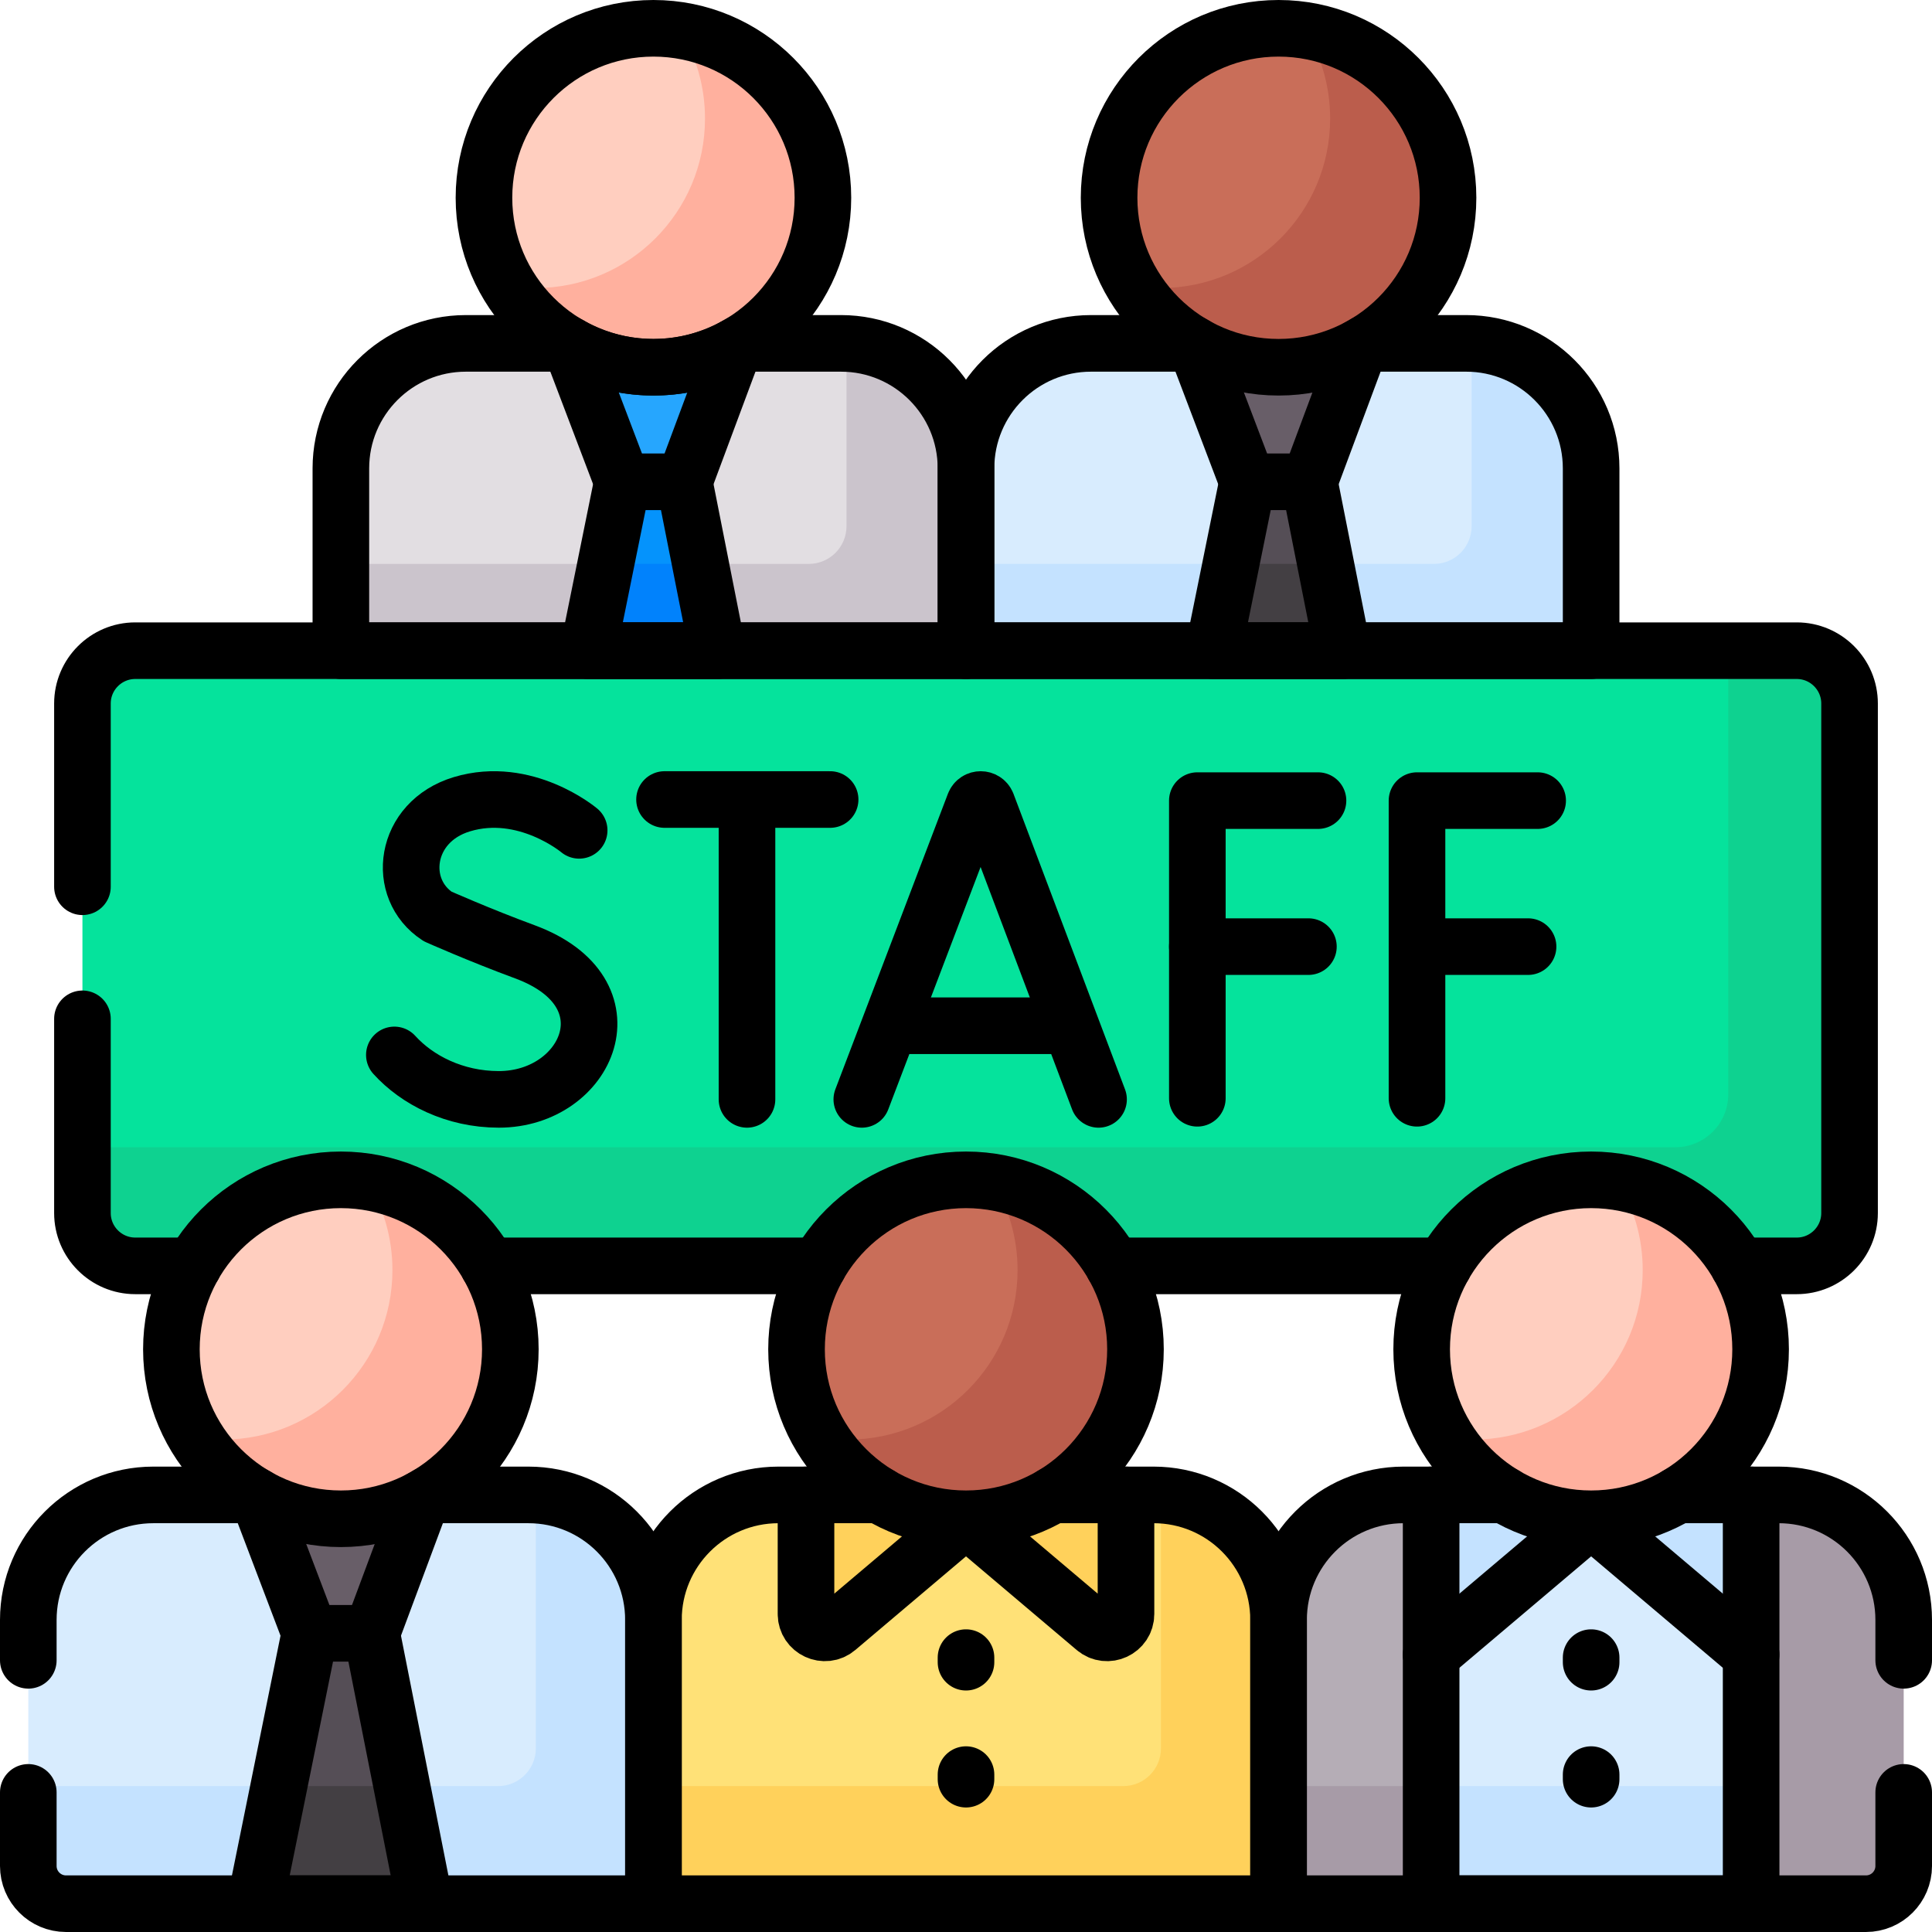
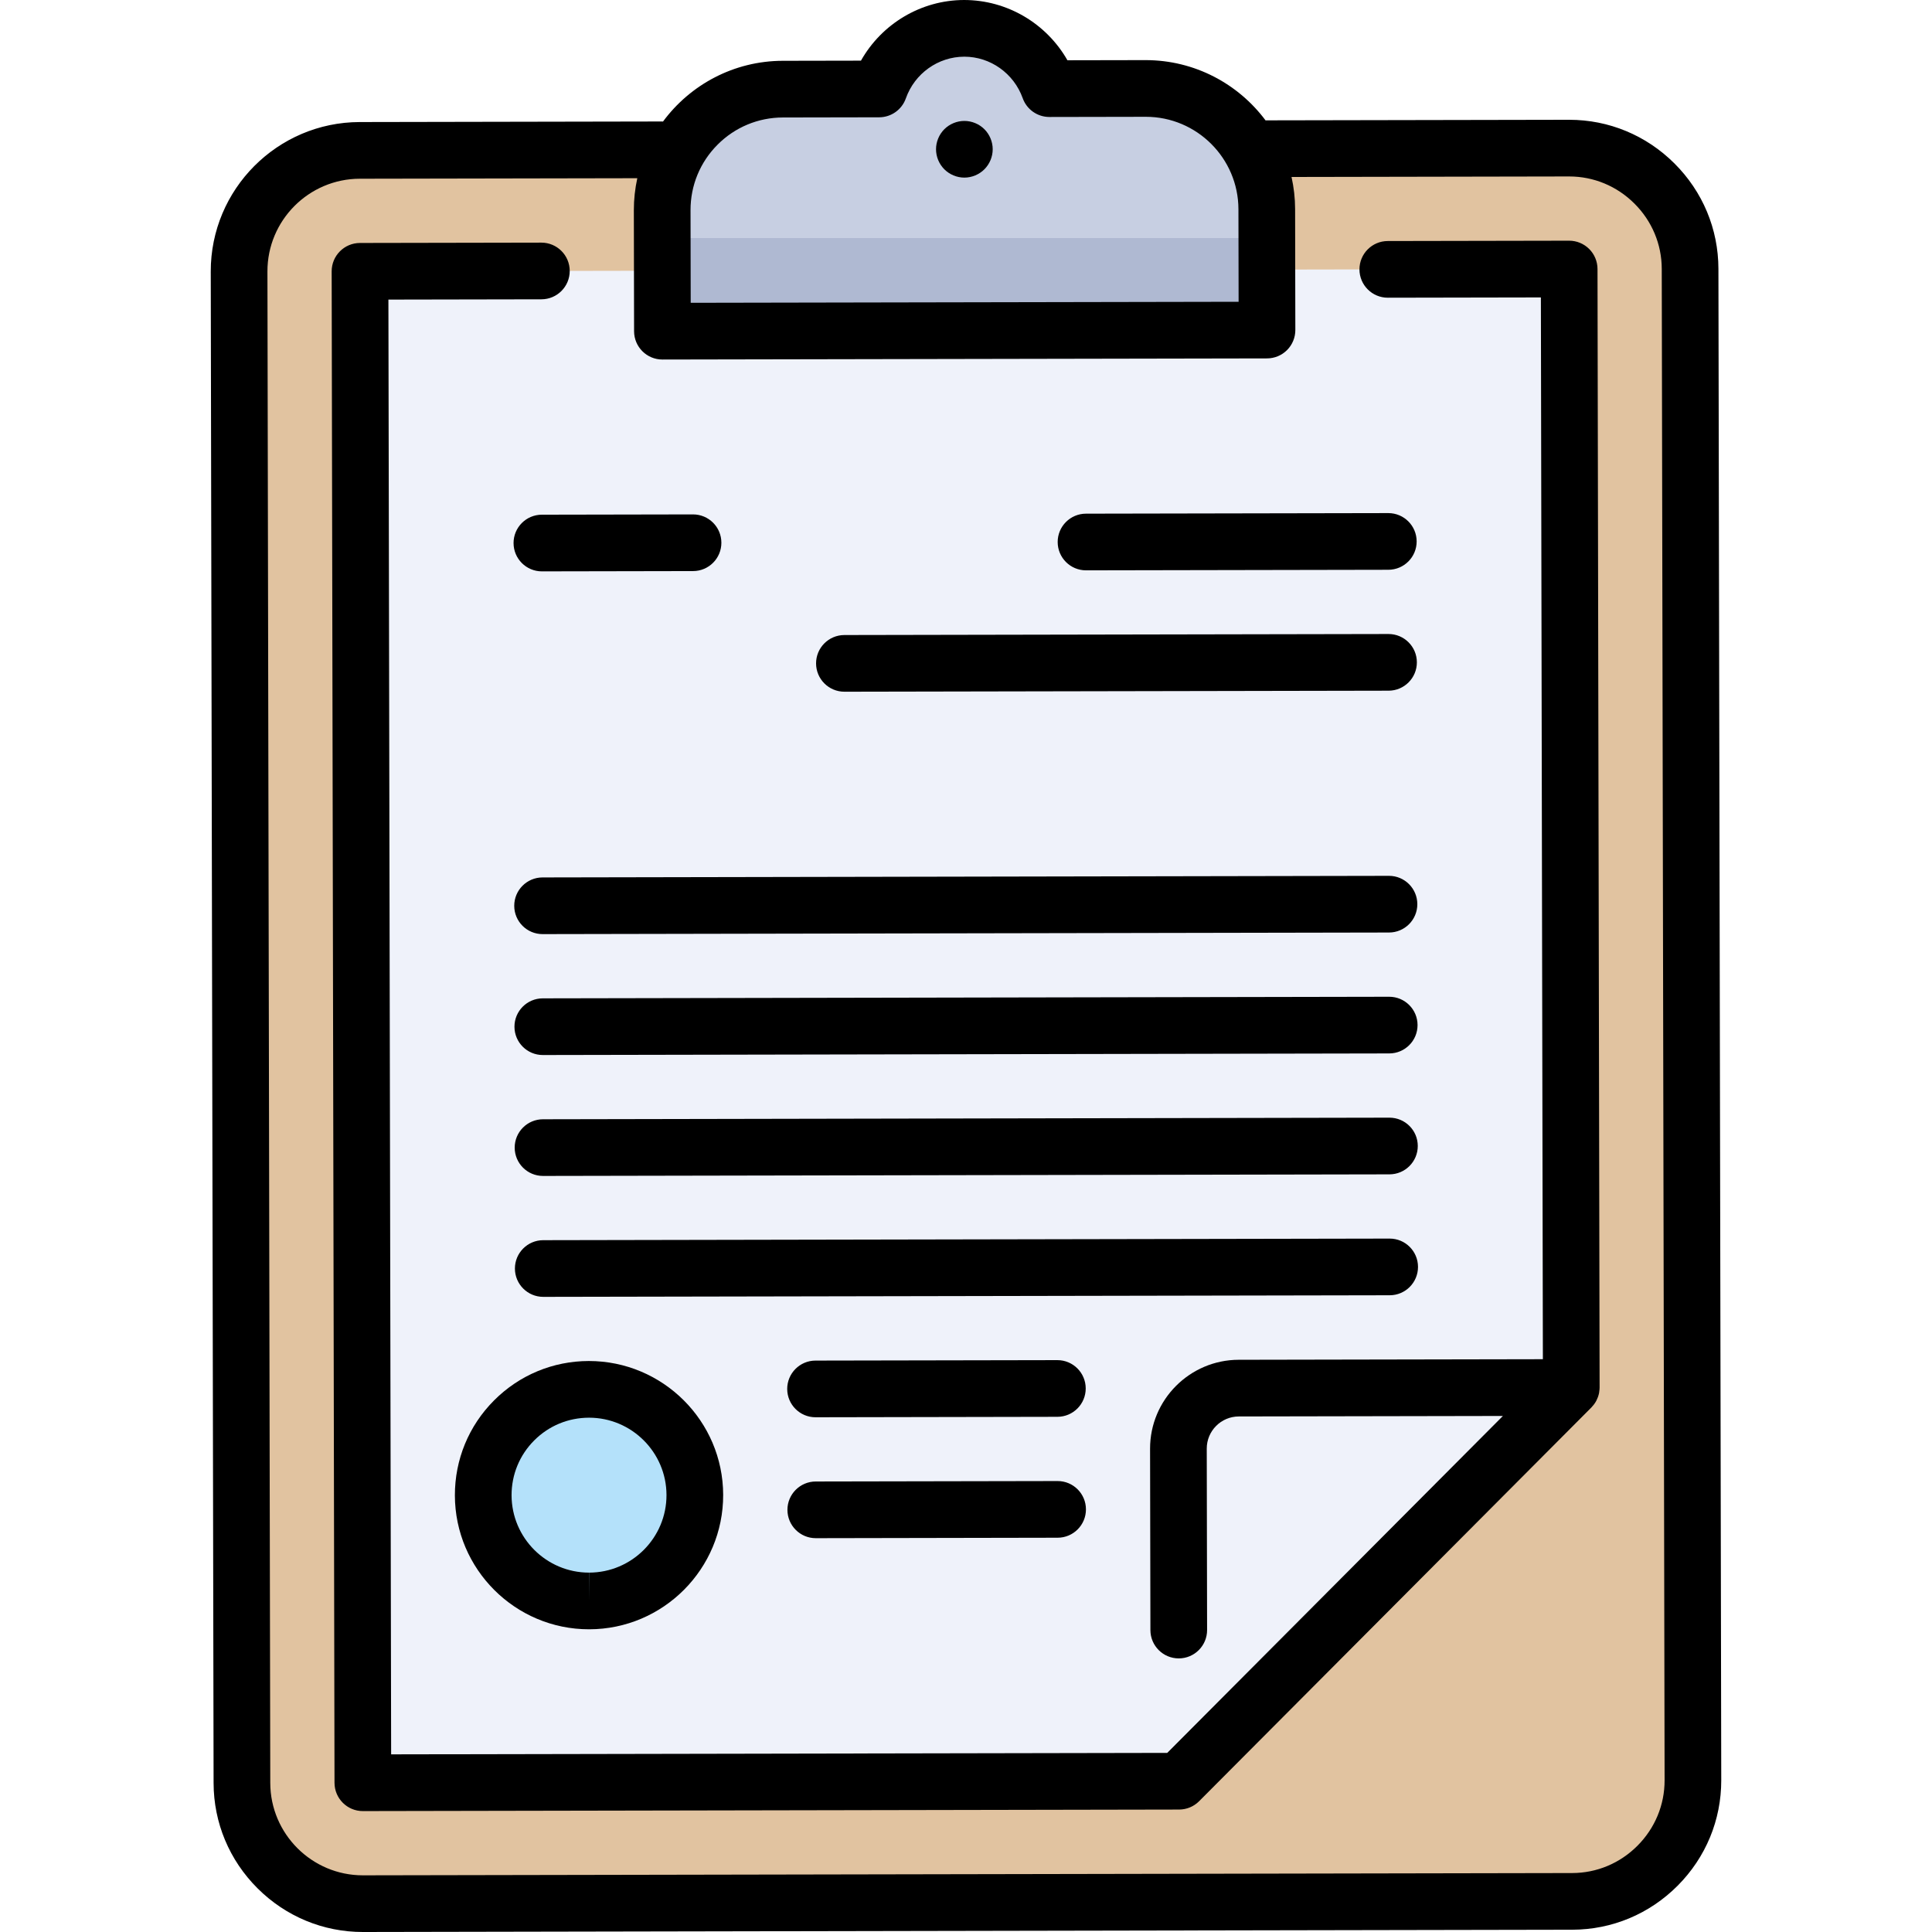
- <svg xmlns="http://www.w3.org/2000/svg" version="1.1" id="Capa_1" x="0px" y="0px" viewBox="0 0 512 512" style="enable-background:new 0 0 512 512;" xml:space="preserve">
-   <g>
-     <g>
-       <g>
-         <g>
-           <g>
-             <path style="fill:#D8ECFE;" d="M421.667,172.439v-48.308c0-18.299-14.834-33.133-33.133-33.133h-99.4       c-18.299,0-33.133,14.834-33.133,33.133v48.308H421.667z" />
-             <path style="fill:#C4E2FF;" d="M390,91.035v48.406c0,5.523-4.477,10-10,10H256v22.998h165.667v-48.308       C421.667,106.324,407.618,91.803,390,91.035z" />
-             <polygon style="fill:#685E68;" points="316.686,90.998 330.623,127.677 331.44,128.677 346.155,128.677 346.991,127.677 &#10;&#09;&#09;&#09;&#09;&#09;&#09;360.658,90.998 &#09;&#09;&#09;&#09;&#09;" />
-             <path style="fill:#05E39C;" d="M35.847,335.467c-7.72,0-14-6.28-14-14V186.439c0-7.72,6.28-14,14-14h440.306       c7.72,0,14,6.28,14,14v135.028c0,7.72-6.28,14-14,14H35.847z" />
-             <path style="fill:#0ED290;" d="M476.153,172.439H458v117.588c0,7.72-6.28,14-14,14H21.847v17.439c0,7.72,6.28,14,14,14h440.306       c7.72,0,14-6.28,14-14V186.439C490.153,178.72,483.873,172.439,476.153,172.439z" />
-             <polygon style="fill:#554E56;" points="355.846,172.439 346.991,127.677 330.623,127.677 321.55,172.439 &#09;&#09;&#09;&#09;&#09;" />
-             <polygon style="fill:#433F43;" points="326.211,149.441 321.55,172.439 355.846,172.439 351.296,149.441 &#09;&#09;&#09;&#09;&#09;" />
-             <circle style="fill:#C96E59;" cx="338.833" cy="52.412" r="44.912" />
-             <g>
-               <path style="fill:#E2DEE2;" d="M256,172.439v-48.308c0-18.299-14.834-33.133-33.133-33.133h-99.4        c-18.299,0-33.133,14.834-33.133,33.133v48.308H256z" />
-               <path style="fill:#CBC4CC;" d="M224.333,91.035v48.406c0,5.523-4.477,10-10,10h-124v22.998H256v-48.308        C256,106.324,241.951,91.803,224.333,91.035z" />
-               <polygon style="fill:#26A6FE;" points="151.019,90.998 164.956,127.677 165.774,128.677 180.488,128.677 181.324,127.677 &#10;&#09;&#09;&#09;&#09;&#09;&#09;&#09;194.992,90.998 &#09;&#09;&#09;&#09;&#09;&#09;" />
-               <polygon style="fill:#0593FC;" points="190.179,172.439 181.324,127.677 164.956,127.677 155.883,172.439 &#09;&#09;&#09;&#09;&#09;&#09;" />
-               <polygon style="fill:#0182FC;" points="160.545,149.441 155.883,172.439 190.179,172.439 185.63,149.441 &#09;&#09;&#09;&#09;&#09;&#09;" />
-               <circle style="fill:#FFCEBF;" cx="173.167" cy="52.412" r="44.912" />
-             </g>
-           </g>
-           <g>
-             <g>
-               <path style="fill:#D8ECFE;" d="M140.033,396.166h-99.4C22.334,396.166,7.5,411,7.5,429.299V494.5c0,5.523,4.477,10,10,10        h155.667v-75.201C173.167,411,158.332,396.166,140.033,396.166z" />
-               <path style="fill:#C4E2FF;" d="M142,396.229v67.105c0,5.523-4.477,10-10,10H7.5V494.5c0,5.523,4.477,10,10,10h155.667v-75.201        C173.167,411.661,159.383,397.247,142,396.229z" />
-               <circle style="fill:#FFCEBF;" cx="90.333" cy="357.58" r="44.912" />
-               <polygon style="fill:#685E68;" points="68.186,396.166 82.123,432.844 82.94,433.844 97.655,433.844 98.491,432.844 &#10;&#09;&#09;&#09;&#09;&#09;&#09;&#09;112.158,396.166 &#09;&#09;&#09;&#09;&#09;&#09;" />
-               <polygon style="fill:#554E56;" points="112.666,504.5 98.491,432.844 82.123,432.844 67.6,504.5 &#09;&#09;&#09;&#09;&#09;&#09;" />
-               <polygon style="fill:#433F43;" points="73.916,473.334 67.6,504.5 112.666,504.5 106.501,473.334 &#09;&#09;&#09;&#09;&#09;&#09;" />
-             </g>
-             <g>
-               <path style="fill:#FFE177;" d="M305.7,396.166h-99.4c-18.299,0-33.133,14.834-33.133,33.133V504.5h165.667v-75.201        C338.833,411,323.999,396.166,305.7,396.166z" />
-               <path style="fill:#FFD15B;" d="M307.667,396.229v67.105c0,5.523-4.477,10-10,10h-124.5V504.5h165.667v-75.201        C338.833,411.661,325.049,397.247,307.667,396.229z" />
-               <path style="fill:#FFD15B;" d="M256,402.627l34.171,28.911c3.25,2.749,8.229,0.44,8.229-3.817l0-31.554h-84.802l0,31.554        c0,4.257,4.98,6.566,8.229,3.817L256,402.627z" />
-               <circle style="fill:#C96E59;" cx="256" cy="357.58" r="44.912" />
-             </g>
-             <g>
-               <g>
-                 <path style="fill:#B5ADB6;" d="M380.266,396.166h-8.299c-18.299,0-33.133,14.834-33.133,33.133V504.5h41.432V396.166z" />
-                 <path style="fill:#A79BA7;" d="M471.367,396.166h-8.299V504.5H494.5c5.523,0,10-4.477,10-10v-65.201         C504.5,411,489.666,396.166,471.367,396.166z" />
-               </g>
-               <rect x="338.833" y="473.334" style="fill:#A79BA7;" width="40.432" height="31.166" />
-               <rect x="379.266" y="396.166" style="fill:#D8ECFE;" width="84.802" height="108.334" />
-               <rect x="379.266" y="473.334" style="fill:#C4E2FF;" width="84.802" height="31.166" />
-               <polygon style="fill:#C4E2FF;" points="421.667,402.627 464.068,438.5 464.068,396.166 379.266,396.166 379.266,438.5 &#09;&#09;&#09;&#09;&#09;&#09;&#10;&#09;&#09;&#09;&#09;&#09;&#09;&#09;" />
-               <circle style="fill:#FFCEBF;" cx="421.667" cy="357.58" r="44.912" />
-             </g>
-           </g>
-         </g>
-         <path style="fill:#BB5D4C;" d="M345.957,8.068c4.15,6.804,6.543,14.798,6.543,23.352c0,24.804-20.108,44.912-44.912,44.912     c-2.425,0-4.803-0.198-7.124-0.568c7.885,12.928,22.119,21.561,38.37,21.561c24.804,0,44.912-20.108,44.912-44.912     C383.746,30.033,367.375,11.483,345.957,8.068z" />
-         <path style="fill:#FFB09E;" d="M180.291,8.068c4.15,6.804,6.543,14.798,6.543,23.352c0,24.804-20.108,44.912-44.912,44.912     c-2.425,0-4.803-0.198-7.124-0.568c7.885,12.928,22.119,21.561,38.37,21.561c24.804,0,44.912-20.108,44.912-44.912     C218.079,30.033,201.709,11.483,180.291,8.068z" />
-         <path style="fill:#FFB09E;" d="M428.791,313.236c4.15,6.804,6.543,14.798,6.543,23.352c0,24.804-20.108,44.912-44.912,44.912     c-2.425,0-4.803-0.198-7.124-0.568c7.885,12.928,22.119,21.561,38.37,21.561c24.804,0,44.912-20.108,44.912-44.912     C466.579,335.201,450.209,316.651,428.791,313.236z" />
-         <path style="fill:#BB5D4C;" d="M263.124,313.236c4.15,6.804,6.543,14.798,6.543,23.352c0,24.804-20.108,44.912-44.912,44.912     c-2.425,0-4.803-0.198-7.124-0.568c7.885,12.928,22.119,21.561,38.37,21.561c24.804,0,44.912-20.108,44.912-44.912     C300.912,335.201,284.542,316.651,263.124,313.236z" />
-         <path style="fill:#FFB09E;" d="M97.457,313.236c4.15,6.804,6.543,14.798,6.543,23.352c0,24.804-20.108,44.912-44.912,44.912     c-2.425,0-4.803-0.198-7.124-0.568c7.885,12.928,22.119,21.561,38.37,21.561c24.804,0,44.912-20.108,44.912-44.912     C135.246,335.201,118.875,316.651,97.457,313.236z" />
-       </g>
-     </g>
-     <g>
-       <g>
-         <g>
-           <path style="fill:none;stroke:#000000;stroke-width:15;stroke-linecap:round;stroke-linejoin:round;stroke-miterlimit:10;" d="      M315.85,90.998h-26.717c-18.299,0-33.133,14.834-33.133,33.133v48.308h165.667v-48.308c0-18.299-14.834-33.133-33.133-33.133      h-26.717" />
-           <line style="fill:none;stroke:#000000;stroke-width:15;stroke-linecap:round;stroke-linejoin:round;stroke-miterlimit:10;" x1="295.086" y1="335.467" x2="382.58" y2="335.467" />
-           <line style="fill:none;stroke:#000000;stroke-width:15;stroke-linecap:round;stroke-linejoin:round;stroke-miterlimit:10;" x1="129.42" y1="335.467" x2="216.914" y2="335.467" />
-           <path style="fill:none;stroke:#000000;stroke-width:15;stroke-linecap:round;stroke-linejoin:round;stroke-miterlimit:10;" d="      M21.847,270v51.467c0,7.72,6.28,14,14,14h15.4" />
-           <path style="fill:none;stroke:#000000;stroke-width:15;stroke-linecap:round;stroke-linejoin:round;stroke-miterlimit:10;" d="      M460.753,335.467h15.4c7.72,0,14-6.28,14-14V186.439c0-7.72-6.28-14-14-14H35.847c-7.72,0-14,6.28-14,14V235" />
-           <polygon style="fill:none;stroke:#000000;stroke-width:15;stroke-linecap:round;stroke-linejoin:round;stroke-miterlimit:10;" points="&#10;&#09;&#09;&#09;&#09;&#09;355.846,172.439 346.991,127.677 330.623,127.677 321.55,172.439 &#09;&#09;&#09;&#09;" />
-           <path style="fill:none;stroke:#000000;stroke-width:15;stroke-linecap:round;stroke-linejoin:round;stroke-miterlimit:10;" d="      M222.867,90.998H196.15c-6.724,4.014-14.582,6.326-22.983,6.326c-8.4,0-16.258-2.312-22.983-6.326h-26.717      c-18.299,0-33.133,14.834-33.133,33.133v48.308H256v-48.308C256,105.832,241.166,90.998,222.867,90.998z" />
-           <line style="fill:none;stroke:#000000;stroke-width:15;stroke-linecap:round;stroke-linejoin:round;stroke-miterlimit:10;" x1="151.252" y1="91.613" x2="164.956" y2="127.677" />
-           <line style="fill:none;stroke:#000000;stroke-width:15;stroke-linecap:round;stroke-linejoin:round;stroke-miterlimit:10;" x1="181.324" y1="127.677" x2="194.676" y2="91.845" />
-           <polygon style="fill:none;stroke:#000000;stroke-width:15;stroke-linecap:round;stroke-linejoin:round;stroke-miterlimit:10;" points="&#10;&#09;&#09;&#09;&#09;&#09;190.179,172.439 181.324,127.677 164.956,127.677 155.883,172.439 &#09;&#09;&#09;&#09;" />
-           <path style="fill:none;stroke:#000000;stroke-width:15;stroke-linecap:round;stroke-linejoin:round;stroke-miterlimit:10;" d="      M228.387,291.345l29.839-78.346c0.61-1.491,2.72-1.493,3.333-0.003l29.568,78.35" />
-           <line style="fill:none;stroke:#000000;stroke-width:15;stroke-linecap:round;stroke-linejoin:round;stroke-miterlimit:10;" x1="237.693" y1="271.833" x2="281.971" y2="271.833" />
-           <polyline style="fill:none;stroke:#000000;stroke-width:15;stroke-linecap:round;stroke-linejoin:round;stroke-miterlimit:10;" points="&#10;&#09;&#09;&#09;&#09;&#09;349.282,212.171 317.31,212.171 317.31,291.054 &#09;&#09;&#09;&#09;" />
-           <line style="fill:none;stroke:#000000;stroke-width:15;stroke-linecap:round;stroke-linejoin:round;stroke-miterlimit:10;" x1="317.31" y1="250.865" x2="346.742" y2="250.865" />
-           <polyline style="fill:none;stroke:#000000;stroke-width:15;stroke-linecap:round;stroke-linejoin:round;stroke-miterlimit:10;" points="&#10;&#09;&#09;&#09;&#09;&#09;407.493,212.171 375.521,212.171 375.521,291.054 &#09;&#09;&#09;&#09;" />
-           <line style="fill:none;stroke:#000000;stroke-width:15;stroke-linecap:round;stroke-linejoin:round;stroke-miterlimit:10;" x1="375.521" y1="250.865" x2="404.953" y2="250.865" />
-           <path style="fill:none;stroke:#000000;stroke-width:15;stroke-linecap:round;stroke-linejoin:round;stroke-miterlimit:10;" d="      M153.485,220.049c0,0-14.259-11.986-31.074-6.921c-15.44,4.651-17.599,22.454-6.429,29.737c0,0,10.961,4.89,23.118,9.374      c29.264,10.794,16.658,39.106-6.9,39.106c-11.798,0-21.699-5.166-27.692-11.779" />
-           <line style="fill:none;stroke:#000000;stroke-width:15;stroke-linecap:round;stroke-linejoin:round;stroke-miterlimit:10;" x1="176.107" y1="211.88" x2="219.992" y2="211.88" />
-           <line style="fill:none;stroke:#000000;stroke-width:15;stroke-linecap:round;stroke-linejoin:round;stroke-miterlimit:10;" x1="197.961" y1="214.417" x2="197.961" y2="291.345" />
-           <path style="fill:none;stroke:#000000;stroke-width:15;stroke-linecap:round;stroke-linejoin:round;stroke-miterlimit:10;" d="      M67.35,396.166H40.633C22.334,396.166,7.5,411,7.5,429.299V440" />
-           <path style="fill:none;stroke:#000000;stroke-width:15;stroke-linecap:round;stroke-linejoin:round;stroke-miterlimit:10;" d="      M7.5,475v19.5c0,5.523,4.477,10,10,10h155.667v-75.201c0-18.299-14.834-33.133-33.133-33.133h-26.717" />
-           <line style="fill:none;stroke:#000000;stroke-width:15;stroke-linecap:round;stroke-linejoin:round;stroke-miterlimit:10;" x1="98.491" y1="432.844" x2="111.843" y2="397.013" />
-           <line style="fill:none;stroke:#000000;stroke-width:15;stroke-linecap:round;stroke-linejoin:round;stroke-miterlimit:10;" x1="68.419" y1="396.78" x2="82.123" y2="432.844" />
-           <polygon style="fill:none;stroke:#000000;stroke-width:15;stroke-linecap:round;stroke-linejoin:round;stroke-miterlimit:10;" points="&#10;&#09;&#09;&#09;&#09;&#09;112.666,504.5 98.491,432.844 82.123,432.844 67.6,504.5 &#09;&#09;&#09;&#09;" />
-           <path style="fill:none;stroke:#000000;stroke-width:15;stroke-linecap:round;stroke-linejoin:round;stroke-miterlimit:10;" d="      M233.017,396.166H206.3c-18.299,0-33.133,14.834-33.133,33.133V504.5h165.667v-75.201c0-18.299-14.834-33.133-33.133-33.133      h-26.717" />
-           <path style="fill:none;stroke:#000000;stroke-width:15;stroke-linecap:round;stroke-linejoin:round;stroke-miterlimit:10;" d="      M213.599,396.166v31.554c0,4.257,4.98,6.567,8.229,3.817L256,402.627l34.171,28.911c3.25,2.75,8.229,0.44,8.229-3.817v-31.554" />
-           <g>
-             <line style="fill:none;stroke:#000000;stroke-width:15;stroke-linecap:round;stroke-linejoin:round;stroke-miterlimit:10;" x1="256" y1="439.289" x2="256" y2="440.5" />
-             <line style="fill:none;stroke:#000000;stroke-width:15;stroke-linecap:round;stroke-linejoin:round;stroke-miterlimit:10;" x1="256" y1="470.289" x2="256" y2="471.5" />
-           </g>
-           <path style="fill:none;stroke:#000000;stroke-width:15;stroke-linecap:round;stroke-linejoin:round;stroke-miterlimit:10;" d="      M398.684,396.166h-26.717c-18.299,0-33.133,14.834-33.133,33.133V504.5H494.5c5.523,0,10-4.477,10-10V475" />
-           <path style="fill:none;stroke:#000000;stroke-width:15;stroke-linecap:round;stroke-linejoin:round;stroke-miterlimit:10;" d="      M504.5,440v-10.701c0-18.299-14.834-33.133-33.133-33.133H444.65" />
-           <polyline style="fill:none;stroke:#000000;stroke-width:15;stroke-linecap:round;stroke-linejoin:round;stroke-miterlimit:10;" points="&#10;&#09;&#09;&#09;&#09;&#09;379.266,396.166 379.266,504.5 464.068,504.5 464.068,396.166 &#09;&#09;&#09;&#09;" />
-           <polyline style="fill:none;stroke:#000000;stroke-width:15;stroke-linecap:round;stroke-linejoin:round;stroke-miterlimit:10;" points="&#10;&#09;&#09;&#09;&#09;&#09;379.266,438.5 421.667,402.627 464.068,438.5 &#09;&#09;&#09;&#09;" />
-           <g>
-             <line style="fill:none;stroke:#000000;stroke-width:15;stroke-linecap:round;stroke-linejoin:round;stroke-miterlimit:10;" x1="421.667" y1="439.289" x2="421.667" y2="440.5" />
-             <line style="fill:none;stroke:#000000;stroke-width:15;stroke-linecap:round;stroke-linejoin:round;stroke-miterlimit:10;" x1="421.667" y1="470.289" x2="421.667" y2="471.5" />
-           </g>
-           <circle style="fill:none;stroke:#000000;stroke-width:15;stroke-linecap:round;stroke-linejoin:round;stroke-miterlimit:10;" cx="173.167" cy="52.412" r="44.912" />
-           <line style="fill:none;stroke:#000000;stroke-width:15;stroke-linecap:round;stroke-linejoin:round;stroke-miterlimit:10;" x1="316.919" y1="91.613" x2="330.623" y2="127.677" />
-           <line style="fill:none;stroke:#000000;stroke-width:15;stroke-linecap:round;stroke-linejoin:round;stroke-miterlimit:10;" x1="346.991" y1="127.677" x2="360.343" y2="91.845" />
-           <circle style="fill:none;stroke:#000000;stroke-width:15;stroke-linecap:round;stroke-linejoin:round;stroke-miterlimit:10;" cx="90.333" cy="357.58" r="44.912" />
-           <circle style="fill:none;stroke:#000000;stroke-width:15;stroke-linecap:round;stroke-linejoin:round;stroke-miterlimit:10;" cx="256" cy="357.58" r="44.912" />
-         </g>
-         <circle style="fill:none;stroke:#000000;stroke-width:15;stroke-linecap:round;stroke-linejoin:round;stroke-miterlimit:10;" cx="338.833" cy="52.412" r="44.912" />
-       </g>
-       <circle style="fill:none;stroke:#000000;stroke-width:15;stroke-linecap:round;stroke-linejoin:round;stroke-miterlimit:10;" cx="421.667" cy="357.58" r="44.912" />
-     </g>
-   </g>
-   <g>
- </g>
-   <g>
- </g>
-   <g>
- </g>
-   <g>
- </g>
-   <g>
- </g>
-   <g>
- </g>
-   <g>
- </g>
-   <g>
- </g>
-   <g>
- </g>
-   <g>
- </g>
-   <g>
- </g>
-   <g>
- </g>
-   <g>
- </g>
-   <g>
- </g>
-   <g>
- </g>
+ <svg xmlns="http://www.w3.org/2000/svg" version="1.1" id="Layer_1" viewBox="0 0 511.999 511.999" xml:space="preserve">
+   <path style="fill:#E1C3A0;" d="M335.673,39.404l80.111-0.15c17.624-0.033,32.071,14.36,32.104,31.984l0.753,400.547  c0.033,17.624-14.36,32.071-31.984,32.104L96.22,504.49c-17.624,0.033-32.071-14.36-32.104-31.984L63.363,71.959  c-0.033-17.624,14.36-32.071,31.984-32.104l80.109-0.15" />
+   <polyline style="fill:#EFF2FA;" points="367.779,71.387 415.845,71.296 416.407,367.087 312.675,472.031 96.159,472.446   95.406,71.899 143.472,71.808 " />
+   <circle style="fill:#B4E1FA;" cx="156.095" cy="396.232" r="28.038" />
+   <path style="fill:#C7CFE2;" d="M303.601,23.442l-25.505,0.048c-3.329-9.307-12.143-16-22.591-15.98  c-10.449,0.02-19.238,6.745-22.531,16.064l-25.505,0.048c-17.697,0.033-32.017,14.407-31.984,32.104l0.06,32.044l160.219-0.301  l-0.03-16.022l-0.03-16.022C335.672,37.728,321.298,23.409,303.601,23.442z" />
+   <rect x="175.512" y="63.086" style="fill:#AFB9D2;" width="160.219" height="24.534" />
+   <path d="M455.399,71.222c-0.02-10.53-4.163-20.445-11.665-27.919c-7.485-7.457-17.386-11.56-27.887-11.56c-0.025,0-0.051,0-0.076,0  l-80.111,0.15c-0.092,0-0.182,0.011-0.273,0.014c-7.227-9.687-18.784-15.976-31.798-15.976l-20.709,0.039  C277.34,6.239,266.93,0,255.49,0c-11.414,0.021-21.818,6.301-27.327,16.073l-20.708,0.039c-13.008,0.024-24.555,6.36-31.749,16.095  c-0.084-0.003-0.165-0.013-0.25-0.013c-0.005,0-0.01,0-0.015,0l-80.11,0.15c-21.81,0.041-39.52,17.818-39.48,39.628l0.753,400.548  c0.02,10.529,4.163,20.445,11.665,27.919c7.485,7.456,17.385,11.56,27.887,11.56c0.025,0,0.051,0,0.076,0l320.437-0.603  c10.53-0.02,20.446-4.163,27.92-11.665c7.474-7.502,11.58-17.434,11.56-27.963L455.399,71.222z M190.149,38.351  c4.625-4.642,10.782-7.206,17.335-7.218l25.505-0.048c3.178-0.006,6.008-2.012,7.067-5.008c2.332-6.6,8.547-11.043,15.496-11.056  c6.902,0,13.122,4.42,15.474,10.998c1.068,2.988,3.899,4.982,7.072,4.982c0.004,0,0.009,0,0.014,0l25.552-0.048  c13.501,0,24.507,10.985,24.533,24.487l0.046,24.534l-145.199,0.272l-0.046-24.534C182.984,49.159,185.524,42.994,190.149,38.351z   M433.95,489.132c-4.642,4.66-10.789,7.233-17.307,7.245l-320.438,0.603c-0.016,0-0.031,0-0.047,0  c-13.506,0-24.508-10.975-24.533-24.487L70.873,71.944c-0.025-13.527,10.96-24.555,24.487-24.58l73.532-0.138  c-0.599,2.745-0.922,5.591-0.916,8.514l0.061,32.044c0.008,4.144,3.369,7.496,7.51,7.496c0.005,0,0.01,0,0.015,0l160.219-0.301  c1.992-0.004,3.9-0.798,5.306-2.21c1.406-1.411,2.193-3.323,2.19-5.315l-0.06-32.044c-0.005-2.922-0.339-5.767-0.95-8.51  l73.534-0.138c0.016,0,0.031,0,0.047,0c6.5,0,12.638,2.548,17.287,7.181c4.66,4.642,7.234,10.789,7.246,17.307l0.753,400.547  C441.143,478.315,438.593,484.471,433.95,489.132z" />
+   <path d="M423.355,71.282c-0.004-1.992-0.798-3.9-2.21-5.306c-1.408-1.402-3.314-2.19-5.3-2.19c-0.004,0-0.009,0-0.014,0  l-48.066,0.09c-4.148,0.008-7.504,3.377-7.496,7.524c0.008,4.144,3.369,7.496,7.51,7.496c0.005,0,0.01,0,0.015,0l40.555-0.076  l0.529,281.384l-80.61,0.151c-12.976,0.024-23.512,10.6-23.488,23.576l0.09,48.065c0.008,4.144,3.369,7.496,7.51,7.496  c0.005,0,0.01,0,0.015,0c4.148-0.008,7.504-3.377,7.496-7.524l-0.09-48.065c-0.009-4.693,3.802-8.519,8.496-8.528l69.989-0.131  l-88.956,89.29l-205.674,0.387l-0.725-385.526l40.555-0.076c4.148-0.008,7.504-3.377,7.496-7.524  c-0.008-4.143-3.369-7.496-7.51-7.496c-0.005,0-0.01,0-0.015,0l-48.066,0.09c-4.148,0.008-7.504,3.377-7.496,7.524l0.753,400.547  c0.008,4.143,3.369,7.496,7.51,7.496c0.005,0,0.01,0,0.015,0l216.297-0.407c0.056,0,0.11-0.007,0.165-0.009  c0.189-0.005,0.379-0.011,0.567-0.03c0.123-0.012,0.243-0.035,0.366-0.053c0.12-0.018,0.24-0.032,0.359-0.055  c0.137-0.027,0.27-0.064,0.406-0.099c0.102-0.026,0.205-0.049,0.306-0.079c0.134-0.041,0.264-0.09,0.395-0.138  c0.099-0.036,0.2-0.069,0.298-0.11c0.125-0.052,0.246-0.113,0.368-0.171c0.099-0.048,0.2-0.092,0.297-0.144  c0.122-0.065,0.237-0.139,0.355-0.21c0.092-0.056,0.185-0.108,0.275-0.168c0.136-0.091,0.265-0.191,0.396-0.291  c0.065-0.05,0.132-0.094,0.195-0.146c0.198-0.162,0.388-0.334,0.568-0.516l103.934-104.326c0.017-0.017,0.029-0.036,0.046-0.053  c0.212-0.217,0.408-0.45,0.592-0.691c0.055-0.071,0.109-0.142,0.161-0.216c0.184-0.259,0.356-0.528,0.508-0.811  c0.018-0.033,0.032-0.068,0.049-0.102c0.135-0.262,0.252-0.535,0.356-0.813c0.025-0.068,0.051-0.134,0.074-0.202  c0.105-0.309,0.195-0.625,0.26-0.95c0.004-0.018,0.005-0.037,0.008-0.056c0.056-0.295,0.09-0.598,0.111-0.904  c0.006-0.09,0.01-0.179,0.013-0.269c0.003-0.083,0.012-0.165,0.012-0.248L423.355,71.282z" />
+   <path d="M255.566,47.069c1.973,0,3.915-0.811,5.307-2.203c1.402-1.402,2.203-3.335,2.203-5.317c0-1.973-0.801-3.905-2.203-5.307  c-1.392-1.392-3.335-2.193-5.307-2.193s-3.915,0.801-5.307,2.193c-1.402,1.402-2.203,3.335-2.203,5.307  c0,1.983,0.801,3.915,2.203,5.317C251.651,46.258,253.584,47.069,255.566,47.069z" />
+   <path d="M287.805,151.146c0.005,0,0.01,0,0.015,0l80.11-0.15c4.148-0.008,7.504-3.377,7.496-7.524  c-0.008-4.144-3.369-7.496-7.51-7.496c-0.005,0-0.01,0-0.015,0l-80.11,0.15c-4.148,0.008-7.504,3.377-7.496,7.524  C280.302,147.793,283.663,151.146,287.805,151.146z" />
+   <path d="M223.777,183.311c0.005,0,0.01,0,0.015,0l144.197-0.271c4.148-0.008,7.504-3.377,7.496-7.524  c-0.008-4.144-3.369-7.496-7.51-7.496c-0.005,0-0.01,0-0.015,0l-144.197,0.271c-4.148,0.008-7.504,3.377-7.496,7.524  C216.275,179.957,219.636,183.311,223.777,183.311z" />
+   <path d="M368.095,232.106c-0.005,0-0.01,0-0.015,0l-224.307,0.422c-4.148,0.008-7.504,3.377-7.496,7.524  c0.008,4.144,3.369,7.496,7.51,7.496c0.005,0,0.01,0,0.015,0l224.307-0.422c4.148-0.008,7.504-3.377,7.496-7.524  C375.598,235.459,372.237,232.106,368.095,232.106z" />
+   <path d="M368.155,264.15c-0.005,0-0.01,0-0.015,0l-224.307,0.422c-4.148,0.008-7.504,3.377-7.496,7.524  c0.008,4.144,3.369,7.496,7.51,7.496c0.005,0,0.01,0,0.015,0l224.307-0.422c4.148-0.008,7.504-3.377,7.496-7.524  C375.658,267.503,372.297,264.15,368.155,264.15z" />
+   <path d="M368.215,296.194c-0.005,0-0.01,0-0.015,0l-224.307,0.422c-4.148,0.008-7.504,3.377-7.496,7.524  c0.008,4.144,3.369,7.496,7.51,7.496c0.005,0,0.01,0,0.015,0l224.307-0.422c4.148-0.008,7.504-3.377,7.496-7.524  C375.718,299.547,372.357,296.194,368.215,296.194z" />
+   <path d="M375.786,335.734c-0.008-4.144-3.369-7.496-7.51-7.496c-0.005,0-0.01,0-0.015,0l-224.307,0.422  c-4.148,0.008-7.504,3.377-7.496,7.524c0.008,4.144,3.369,7.496,7.51,7.496c0.005,0,0.01,0,0.015,0l224.307-0.422  C372.438,343.25,375.794,339.882,375.786,335.734z" />
+   <path d="M216.142,375.589l64.088-0.121c4.148-0.008,7.504-3.377,7.496-7.524c-0.008-4.143-3.369-7.496-7.51-7.496  c-0.005,0-0.01,0-0.015,0l-64.088,0.121c-4.148,0.008-7.504,3.377-7.496,7.524c0.008,4.143,3.369,7.496,7.51,7.496  C216.133,375.589,216.138,375.589,216.142,375.589z" />
+   <path d="M216.188,407.632c0.005,0,0.01,0,0.015,0l64.088-0.121c4.148-0.008,7.504-3.377,7.496-7.524  c-0.008-4.143-3.369-7.496-7.51-7.496c-0.005,0-0.01,0-0.015,0l-64.088,0.121c-4.148,0.008-7.504,3.377-7.496,7.524  C208.685,404.279,212.047,407.632,216.188,407.632z" />
+   <path d="M136.097,143.922c0.008,4.144,3.369,7.496,7.51,7.496c0.005,0,0.01,0,0.015,0l40.055-0.075  c4.148-0.008,7.504-3.377,7.496-7.524c-0.008-4.144-3.369-7.496-7.51-7.496c-0.005,0-0.01,0-0.015,0l-40.055,0.075  C139.446,136.404,136.09,139.774,136.097,143.922z" />
+   <path d="M130.915,371.139c-6.701,6.726-10.382,15.66-10.365,25.156c0.037,19.565,15.984,35.483,35.549,35.483  c0.005,0,0.063,0,0.067,0c19.602-0.037,35.519-16.014,35.482-35.616c-0.037-19.565-15.983-35.482-35.615-35.482  C146.536,360.698,137.617,364.413,130.915,371.139z M176.627,396.191c0.021,11.319-9.171,20.545-20.489,20.567l-0.039,7.51v-7.51  c-11.297,0-20.506-9.192-20.528-20.49c-0.01-5.484,2.115-10.642,5.985-14.527c3.87-3.884,9.021-6.029,14.545-6.039  C167.398,375.702,176.605,384.892,176.627,396.191z" />
</svg>
